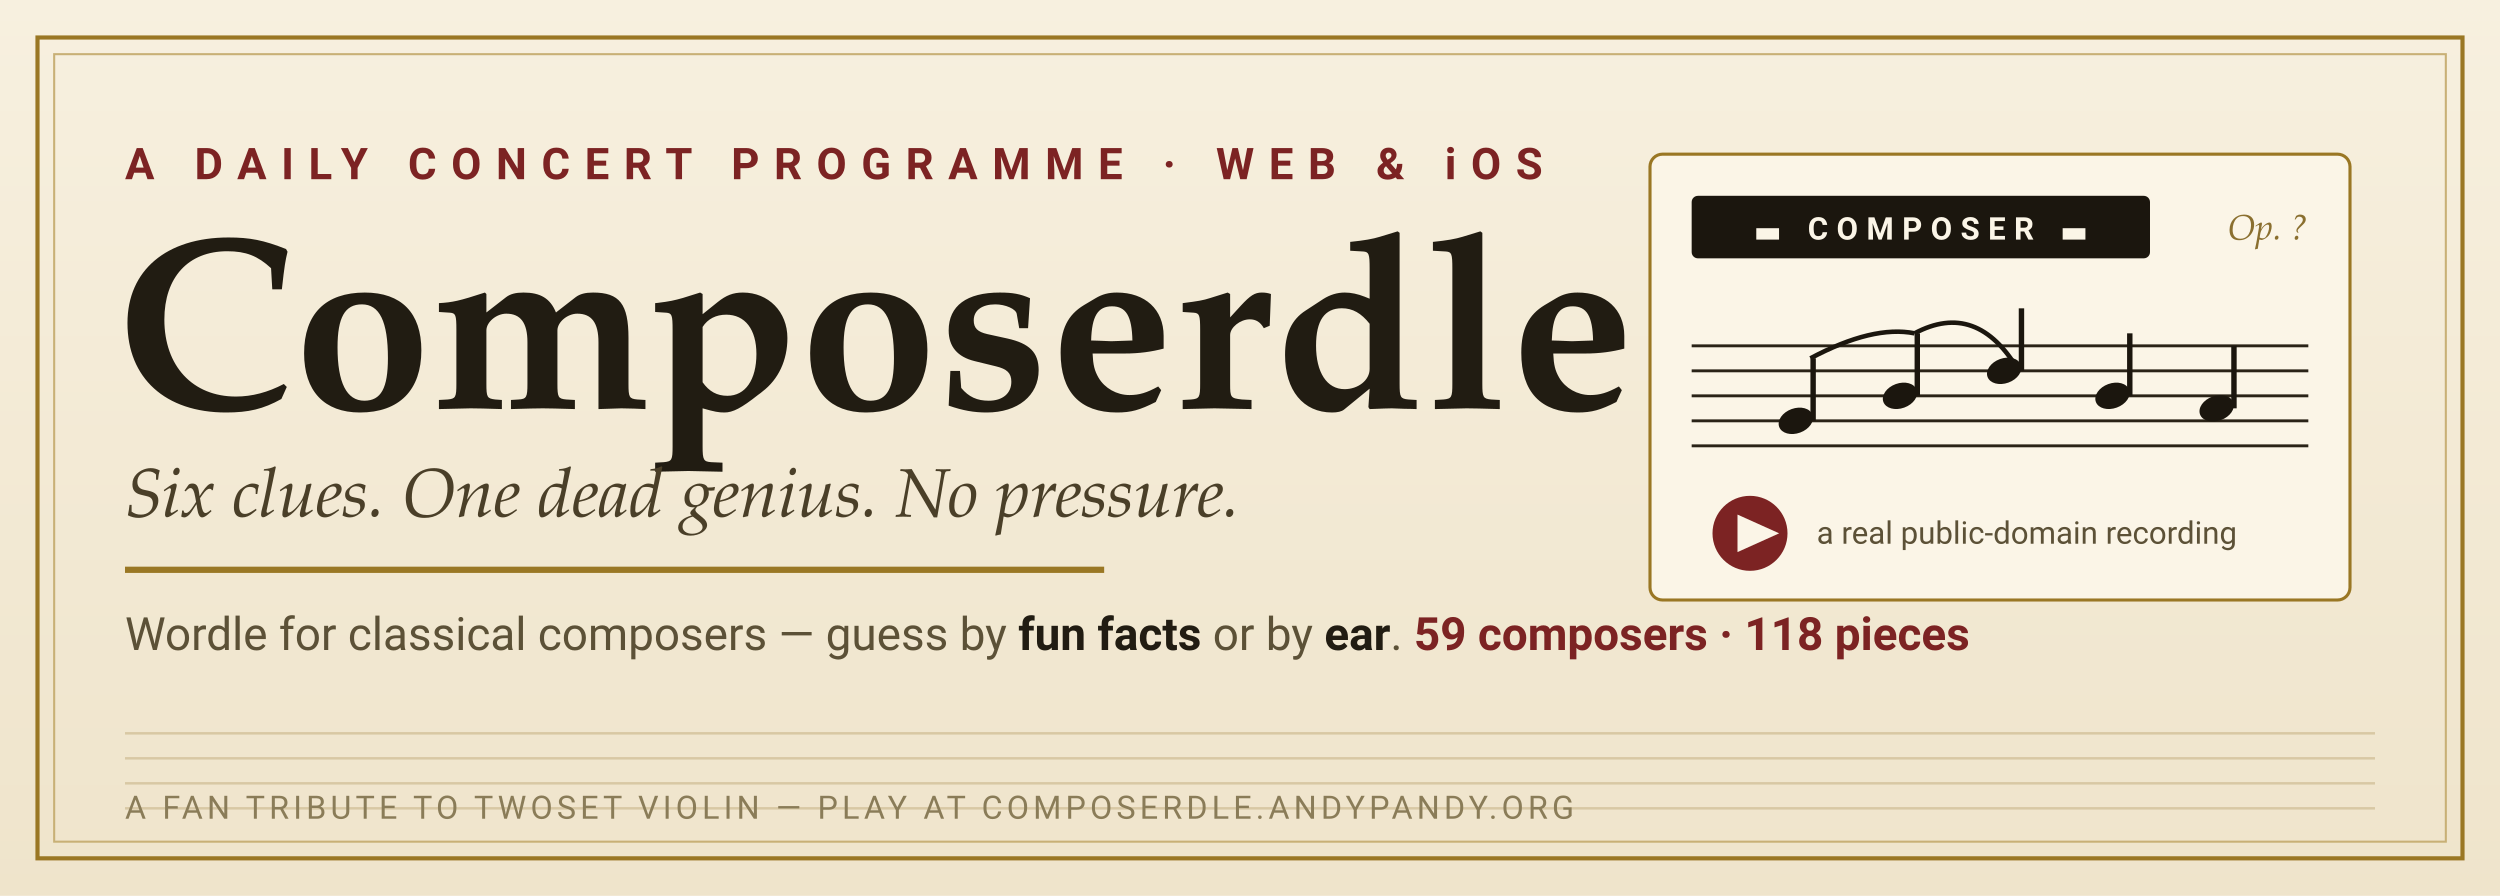
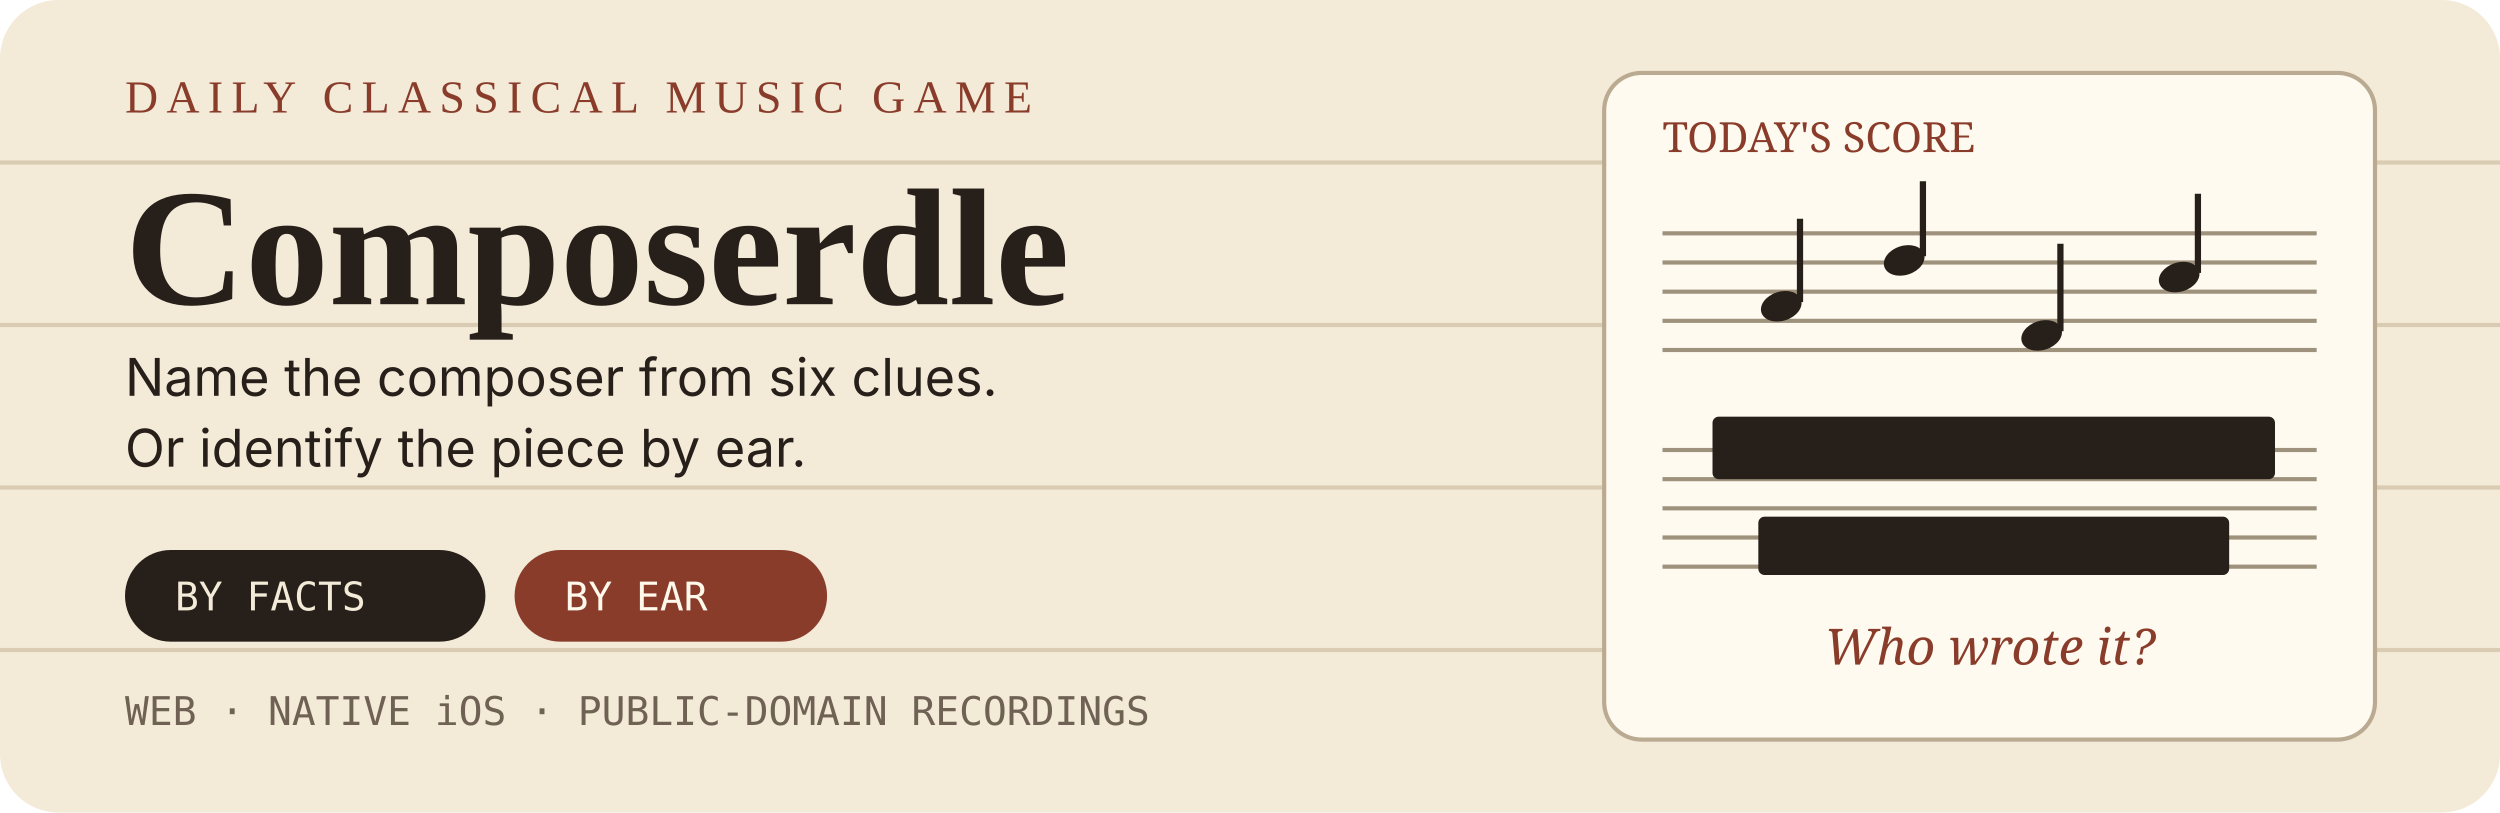
- <svg xmlns="http://www.w3.org/2000/svg" viewBox="0 0 1200 430" width="100%" role="img" aria-label="Composerdle — a daily classical-composer guessing game, on web and iOS">
-   <defs>
-     <linearGradient id="paper" x1="0" y1="0" x2="0" y2="1">
-       <stop offset="0" stop-color="#f7f0df" />
-       <stop offset="1" stop-color="#efe4cb" />
-     </linearGradient>
-     <style>
-       .serif { font-family: "Iowan Old Style","Palatino Linotype",Palatino,Georgia,"Times New Roman",serif; }
-       .sans  { font-family: ui-sans-serif,-apple-system,"Segoe UI",Roboto,Helvetica,Arial,sans-serif; }
-     </style>
-   </defs>
-   <rect x="0" y="0" width="1200" height="430" fill="url(#paper)" />
-   <rect x="18" y="18" width="1164" height="394" fill="none" stroke="#9a7724" stroke-width="2" />
-   <rect x="26" y="26" width="1148" height="378" fill="none" stroke="#c8b076" stroke-width="1" />
-   <g stroke="#d8c8a4" stroke-width="1.2">
-     <line x1="60" y1="352" x2="1140" y2="352" />
-     <line x1="60" y1="364" x2="1140" y2="364" />
-     <line x1="60" y1="376" x2="1140" y2="376" />
-     <line x1="60" y1="388" x2="1140" y2="388" />
+ <svg xmlns="http://www.w3.org/2000/svg" width="1200" height="390" viewBox="0 0 1200 390" role="img" aria-labelledby="title desc">
+   <rect width="1200" height="390" rx="28" fill="#f3ead8" />
+   <path d="M0 78H1200M0 156H1200M0 234H1200M0 312H1200" stroke="#d9ccb3" stroke-width="2" />
+   <g transform="translate(60 54)" fill="#271f19">
+     <text font-family="Georgia, 'Times New Roman', serif" font-size="22" letter-spacing="4" fill="#8a3c2b">DAILY CLASSICAL MUSIC GAME</text>
+     <text y="92" font-family="Georgia, 'Times New Roman', serif" font-size="80" font-weight="700">Composerdle</text>
+     <text y="136" font-family="-apple-system, BlinkMacSystemFont, 'Segoe UI', sans-serif" font-size="25">Name the composer from six clues.</text>
+     <text y="170" font-family="-apple-system, BlinkMacSystemFont, 'Segoe UI', sans-serif" font-size="25">Or identify the piece by ear.</text>
+     <g transform="translate(0 210)" font-family="ui-monospace, SFMono-Regular, Menlo, monospace" font-size="19">
+       <rect width="173" height="44" rx="22" fill="#271f19" />
+       <text x="24" y="29" fill="#f3ead8">BY FACTS</text>
+       <rect x="187" width="150" height="44" rx="22" fill="#8a3c2b" />
+       <text x="211" y="29" fill="#fff8eb">BY EAR</text>
+       <text x="0" y="84" fill="#6f6254">WEB  ·  NATIVE iOS  ·  PUBLIC-DOMAIN RECORDINGS</text>
+     </g>
  </g>
-   <text x="60" y="86" class="sans" font-size="21" letter-spacing="7" fill="#7c2323" font-weight="700">A DAILY CONCERT PROGRAMME · WEB &amp; iOS</text>
-   <text x="56" y="196" class="serif" font-size="118" font-weight="700" fill="#211c12" letter-spacing="1">Composerdle</text>
-   <text x="60" y="248" class="serif" font-size="33" fill="#4a3f28" font-style="italic">Six clues. One dead genius. No pressure.</text>
-   <rect x="60" y="272" width="470" height="3" fill="#9a7724" />
-   <text x="60" y="312" class="sans" font-size="22" fill="#5c5137">Wordle for classical composers — guess by <tspan fill="#211c12" font-weight="700">fun facts</tspan> or by <tspan fill="#211c12" font-weight="700">ear</tspan>.  <tspan fill="#7c2323" font-weight="700">59 composers · 118 pieces</tspan>
-   </text>
-   <g transform="translate(792,74)">
-     <rect x="0" y="0" width="336" height="214" rx="6" fill="#fbf5e7" stroke="#9a7724" stroke-width="1.5" />
-     <rect x="20" y="20" width="220" height="30" rx="3" fill="#1b160e" />
-     <text x="130" y="41" text-anchor="middle" class="sans" font-size="15" letter-spacing="4" fill="#fbf5e7" font-weight="700">▬ COMPOSER ▬</text>
-     <text x="316" y="41" text-anchor="end" class="serif" font-size="17" fill="#8a6f2f" font-style="italic">Op. ?</text>
-     <g stroke="#2a2317" stroke-width="1.4">
-       <line x1="20" y1="92" x2="316" y2="92" />
-       <line x1="20" y1="104" x2="316" y2="104" />
-       <line x1="20" y1="116" x2="316" y2="116" />
-       <line x1="20" y1="128" x2="316" y2="128" />
-       <line x1="20" y1="140" x2="316" y2="140" />
+   <g transform="translate(770 35)">
+     <rect width="370" height="320" rx="18" fill="#fffaf0" stroke="#b9aa91" stroke-width="2" />
+     <text x="28" y="38" font-family="Georgia, serif" font-size="20" fill="#8a3c2b">TODAY'S SCORE</text>
+     <g stroke="#9f927d" stroke-width="2">
+       <path d="M28 77H342M28 91H342M28 105H342M28 119H342M28 133H342" />
+       <path d="M28 181H342M28 195H342M28 209H342M28 223H342M28 237H342" />
    </g>
-     <g fill="#1b160e">
-       <ellipse cx="70" cy="128" rx="8.5" ry="6" transform="rotate(-20 70 128)" />
-       <rect x="77" y="98" width="2.6" height="30" />
-       <ellipse cx="120" cy="116" rx="8.5" ry="6" transform="rotate(-20 120 116)" />
-       <rect x="127" y="86" width="2.6" height="30" />
-       <ellipse cx="170" cy="104" rx="8.5" ry="6" transform="rotate(-20 170 104)" />
-       <rect x="177" y="74" width="2.6" height="30" />
-       <ellipse cx="222" cy="116" rx="8.5" ry="6" transform="rotate(-20 222 116)" />
-       <rect x="229" y="86" width="2.6" height="30" />
-       <ellipse cx="272" cy="122" rx="8.5" ry="6" transform="rotate(-20 272 122)" />
-       <rect x="279" y="92" width="2.6" height="30" />
+     <g fill="#271f19">
+       <ellipse cx="85" cy="112" rx="10" ry="7" transform="rotate(-18 85 112)" />
+       <path d="M94 110V70" stroke="#271f19" stroke-width="3" />
+       <ellipse cx="144" cy="90" rx="10" ry="7" transform="rotate(-18 144 90)" />
+       <path d="M153 88V52" stroke="#271f19" stroke-width="3" />
+       <ellipse cx="210" cy="126" rx="10" ry="7" transform="rotate(-18 210 126)" />
+       <path d="M219 124V82" stroke="#271f19" stroke-width="3" />
+       <ellipse cx="276" cy="98" rx="10" ry="7" transform="rotate(-18 276 98)" />
+       <path d="M285 96V58" stroke="#271f19" stroke-width="3" />
    </g>
-     <path d="M77 98 q30 -16 50 -12 M127 86 q30 -16 50 18" fill="none" stroke="#1b160e" stroke-width="2.2" />
-     <circle cx="48" cy="182" r="18" fill="#7c2323" />
-     <path d="M42 173 L62 182 L42 191 Z" fill="#fbf5e7" />
-     <text x="80" y="187" class="sans" font-size="15" fill="#5c5137">a real public-domain recording</text>
+     <rect x="52" y="165" width="270" height="30" rx="3" fill="#271f19" />
+     <rect x="74" y="213" width="226" height="28" rx="3" fill="#271f19" />
+     <text x="185" y="284" text-anchor="middle" font-family="Georgia, serif" font-size="24" font-style="italic" fill="#8a3c2b">Who wrote it?</text>
  </g>
-   <text x="60" y="393" class="sans" font-size="15.5" letter-spacing="2" fill="#8a7c58">A FAN TRIBUTE TO TWOSET VIOLIN — PLAY AT COMPOSERDLE.ANDYPANDY.ORG</text>
</svg>
